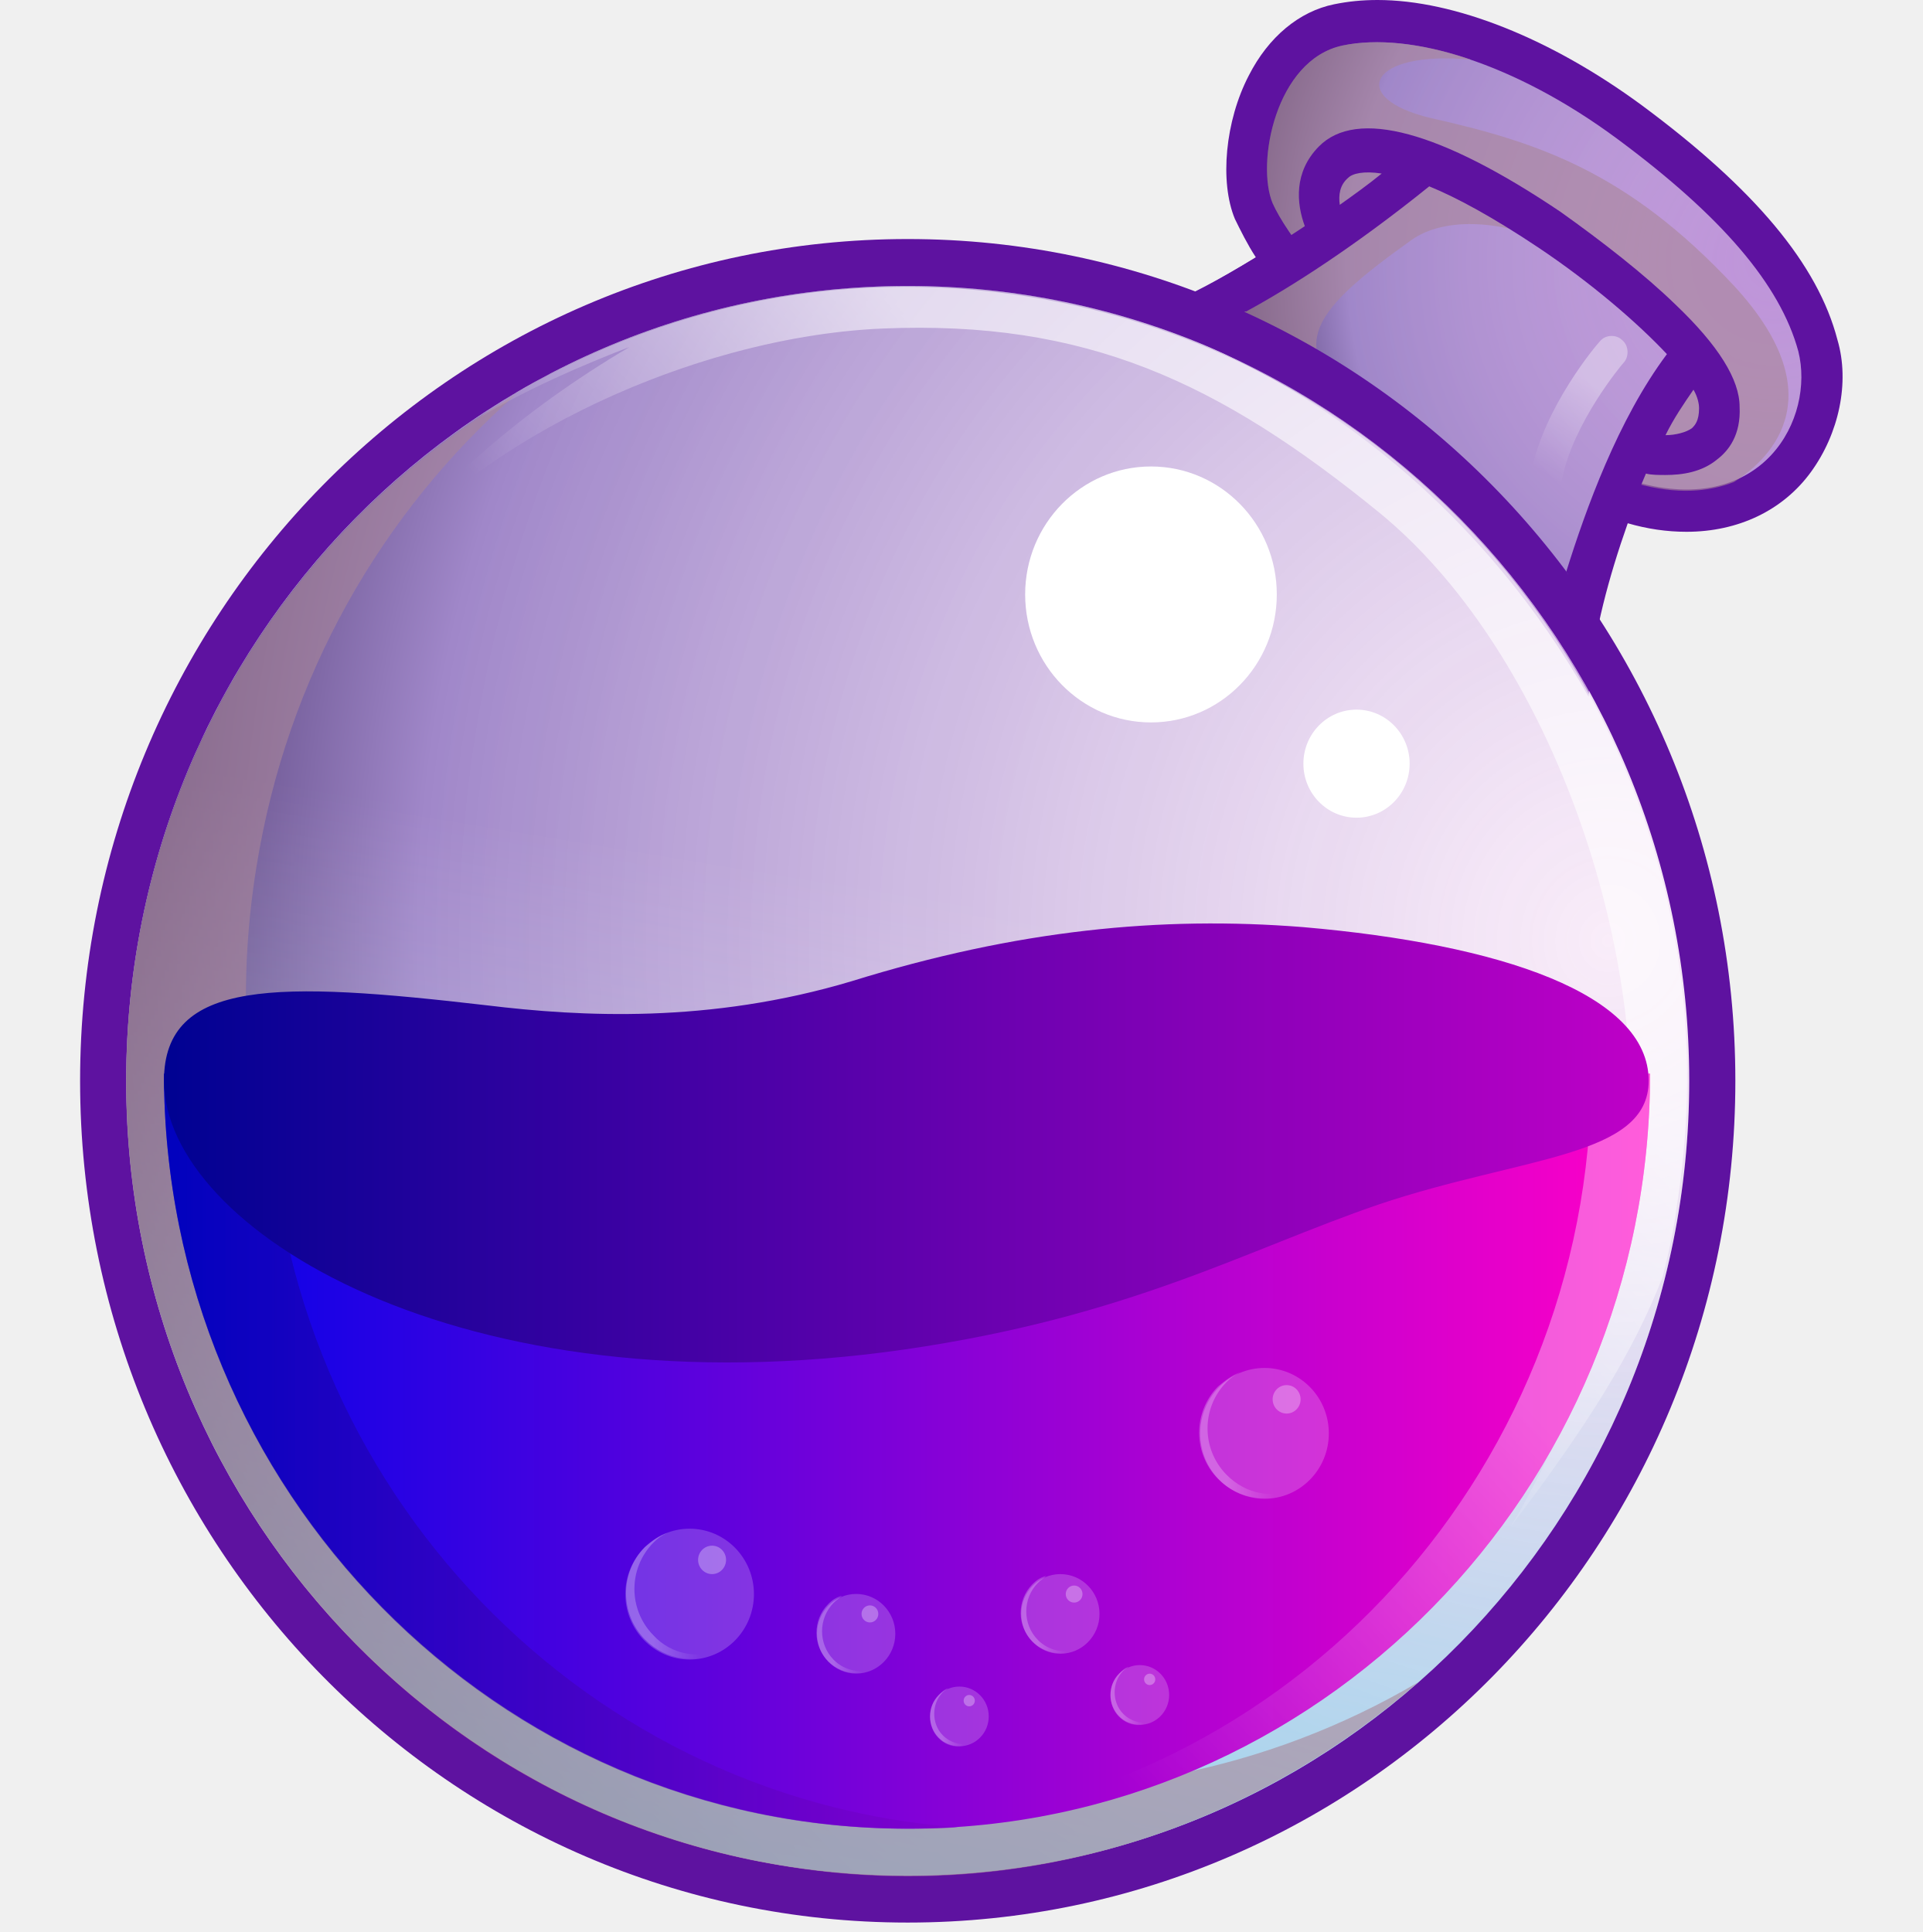
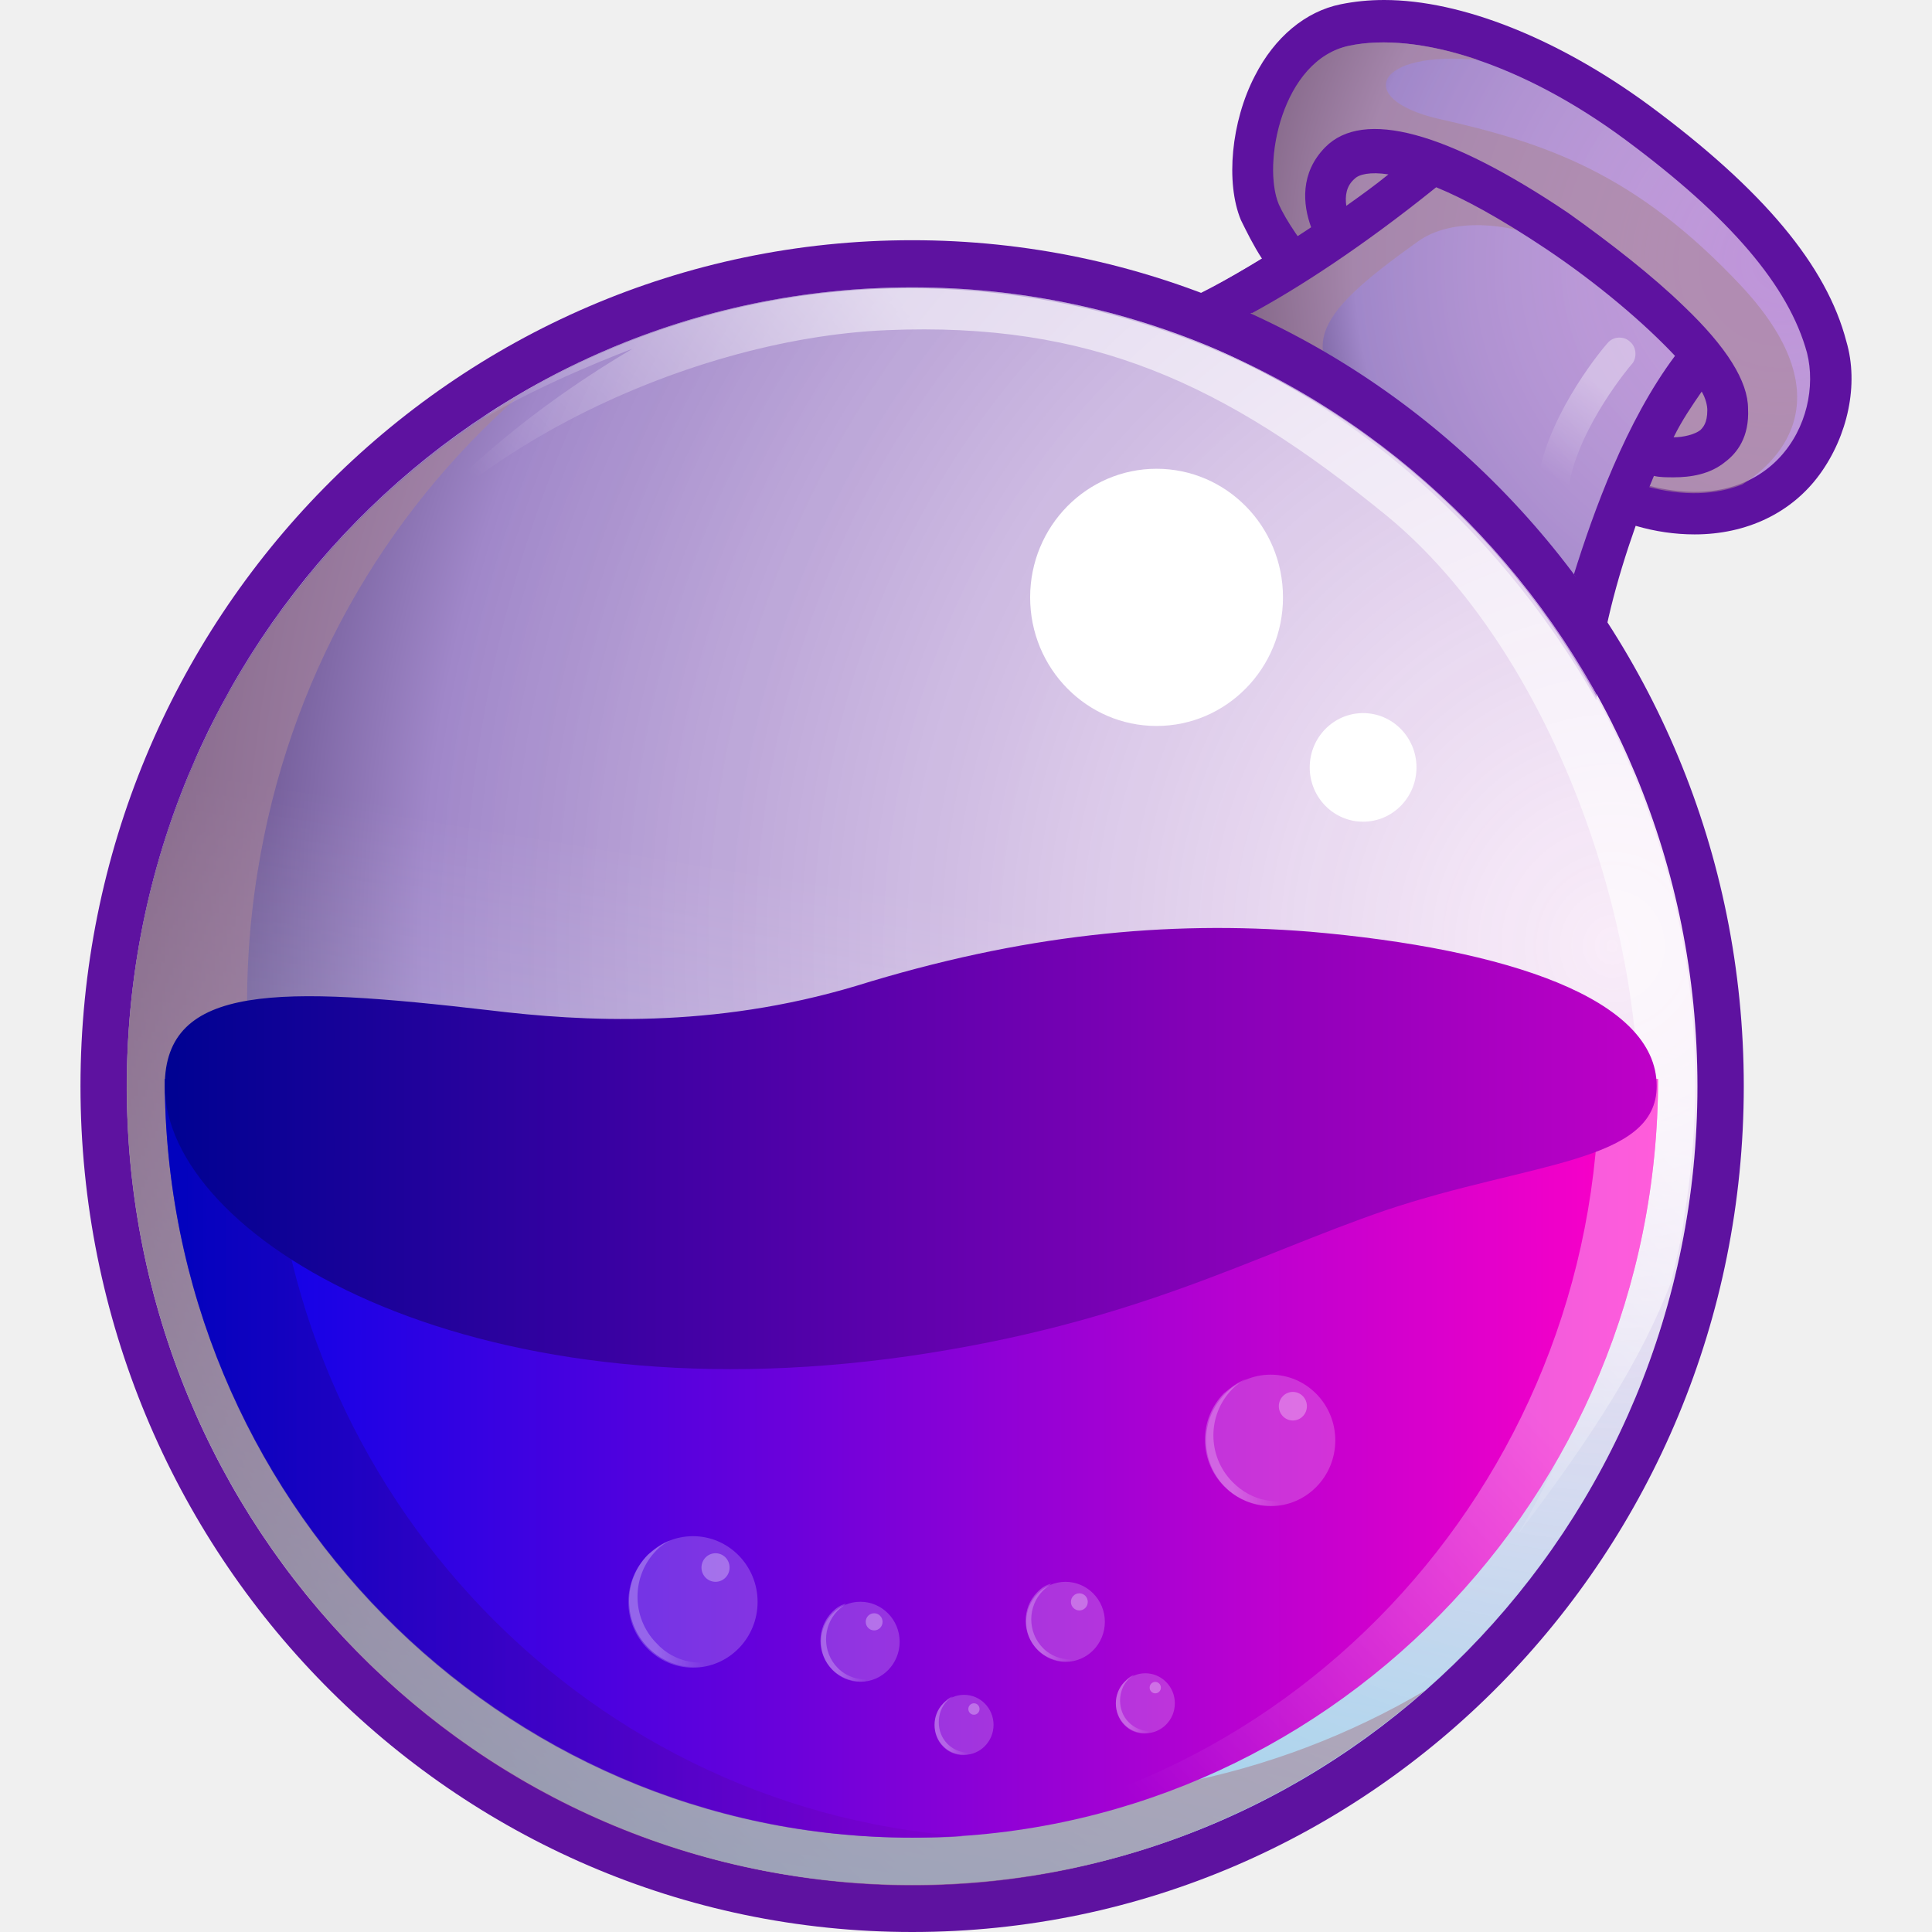
- <svg xmlns="http://www.w3.org/2000/svg" width="200" height="201" viewBox="0 0 200 201" fill="none">
-   <path d="M191.136 35.355C189.1 27.515 182.556 19.675 170.777 10.947C161.323 3.994 151.289 0 143.291 0C141.691 0 140.237 0.148 138.783 0.444C135.147 1.183 131.947 3.846 129.912 7.84C127.44 12.574 126.858 18.935 128.458 22.781C129.039 23.965 129.766 25.444 130.639 26.775C122.931 31.509 118.568 32.84 117.986 32.988C138.056 39.793 154.78 53.994 165.25 72.486L165.396 70.71C165.832 65.829 167.286 60.207 169.323 54.438C171.358 55.03 173.394 55.326 175.43 55.326C180.811 55.326 185.464 53.107 188.373 49.113C191.282 45.119 192.444 39.793 191.136 35.355Z" fill="#5E12A0" />
-   <path d="M170.197 50.152C183.43 53.85 188.811 43.495 187.065 36.542C185.175 29.59 179.067 22.489 168.305 14.501C157.544 6.513 146.638 3.258 139.657 4.737C132.677 6.217 130.641 17.015 132.385 21.157C133.113 22.785 134.712 25.152 136.894 27.814C134.131 29.738 131.513 31.217 129.332 32.548C142.711 38.613 154.345 48.081 163.07 59.915C164.088 55.921 165.543 52.371 166.852 49.264C167.869 49.412 169.033 49.708 170.197 50.152Z" fill="url(#paint0_radial_914_48)" />
-   <path d="M94.424 195.129C139.32 195.129 175.717 158.106 175.717 112.437C175.717 66.767 139.32 29.744 94.424 29.744C49.527 29.744 13.131 66.767 13.131 112.437C13.131 158.106 49.527 195.129 94.424 195.129Z" fill="url(#paint1_radial_914_48)" />
-   <path opacity="0.6" d="M180.377 29.733C169.324 17.899 160.017 14.792 148.819 12.277C140.094 10.206 142.42 5.177 153.037 6.212C147.947 4.437 143.148 3.993 139.657 4.733C132.677 6.212 130.641 17.011 132.386 21.153C133.113 22.78 134.713 25.147 136.895 27.81C132.968 30.473 129.623 32.396 126.859 33.875C128.169 34.467 129.768 35.206 131.658 36.242C136.603 38.905 141.984 43.343 141.984 43.343C133.84 36.242 135.585 32.987 146.783 24.999C150.274 22.485 156.672 22.78 162.635 25.887C168.597 28.993 175.577 36.834 175.577 36.834L168.888 49.852C169.324 49.999 169.76 50.147 170.197 50.295C174.414 51.479 177.758 51.183 180.377 50.147C183.431 48.224 191.429 41.715 180.377 29.733Z" fill="#A98698" />
-   <path d="M148.673 19.388C151.582 20.571 155.363 22.642 160.017 25.749C165.543 29.447 170.342 33.589 173.396 36.843C168.306 43.648 164.961 52.968 162.926 59.477C163.944 60.956 165.107 62.435 166.125 63.914C167.143 60.216 168.887 54.743 171.214 49.27C171.796 49.417 172.524 49.417 173.25 49.417C174.995 49.417 177.031 49.122 178.631 47.79C179.794 46.903 181.104 45.275 180.958 42.317C180.958 39.506 178.777 35.956 174.268 31.666C171.069 28.559 166.707 25.157 162.344 22.05C149.837 13.618 141.111 11.252 137.185 15.246C134.567 17.908 134.858 21.163 135.73 23.53C131.077 26.636 127.15 28.855 124.533 30.334C126.278 30.926 127.878 31.666 129.623 32.406C134.276 29.891 140.966 25.601 148.673 19.388ZM176.159 40.542C176.595 41.281 176.741 42.021 176.741 42.465C176.741 43.796 176.305 44.24 176.013 44.536C175.432 44.98 174.268 45.275 173.25 45.275C174.123 43.5 175.141 42.021 176.159 40.542ZM140.239 18.5C140.675 18.056 141.839 17.76 143.729 18.056C142.275 19.24 140.821 20.275 139.367 21.311C139.221 20.275 139.367 19.24 140.239 18.5Z" fill="#5E12A0" />
-   <path d="M94.424 24.869C46.87 24.869 8.332 64.07 8.332 112.444C8.332 160.816 46.87 200.018 94.424 200.018C141.978 200.018 180.516 160.816 180.516 112.444C180.516 64.07 141.833 24.869 94.424 24.869ZM94.424 195.136C49.487 195.136 13.131 158.154 13.131 112.444C13.131 66.733 49.487 29.751 94.424 29.751C139.36 29.751 175.718 66.733 175.718 112.444C175.718 158.154 139.216 195.136 94.424 195.136Z" fill="#5E12A0" />
-   <path opacity="0.6" d="M94.424 195.129C139.32 195.129 175.717 158.106 175.717 112.437C175.717 66.767 139.32 29.744 94.424 29.744C49.527 29.744 13.131 66.767 13.131 112.437C13.131 158.106 49.527 195.129 94.424 195.129Z" fill="url(#paint2_linear_914_48)" />
-   <path opacity="0.6" d="M93.851 185.08C49.496 177.831 19.393 135.375 26.664 90.257C29.863 70.286 39.752 53.274 53.713 40.996C33.354 52.978 18.229 73.837 14.158 99.281C7.032 144.399 37.135 186.855 81.344 194.103C106.066 198.245 129.916 190.405 147.513 175.021C131.952 184.192 113.047 188.186 93.851 185.08Z" fill="#A98698" />
-   <path opacity="0.6" d="M107.365 30.926C86.86 27.523 66.937 32.257 50.649 42.76C50.358 43.056 50.067 43.352 50.067 43.352C56.321 39.506 65.483 36.103 65.483 36.103C41.924 50.009 34.652 65.837 34.652 65.837C43.814 47.79 70.718 35.068 91.805 34.18C112.891 33.293 126.706 39.654 143.576 53.411C160.445 67.316 170.625 95.719 169.607 118.204C168.735 140.69 157.101 158.885 157.101 158.885C165.099 148.381 169.898 140.69 172.952 132.849C173.534 130.482 174.116 128.116 174.406 125.6C181.678 80.63 151.72 38.174 107.365 30.926Z" fill="url(#paint3_linear_914_48)" />
-   <path d="M171.644 111.699C171.644 155.042 137.032 190.25 94.423 190.25C51.813 190.25 17.057 155.042 17.057 111.699H171.644Z" fill="url(#paint4_linear_914_48)" />
+ <svg xmlns="http://www.w3.org/2000/svg" width="200" height="200" viewBox="0 0 200 200" fill="none">
+   <path d="M191.136 35.352C189.1 27.512 182.556 19.673 170.777 10.946C161.323 3.994 151.289 0 143.291 0C141.691 0 140.237 0.148 138.783 0.444C135.147 1.183 131.947 3.846 129.912 7.84C127.44 12.573 126.858 18.933 128.458 22.779C129.039 23.962 129.766 25.442 130.639 26.773C122.931 31.506 118.568 32.837 117.986 32.985C138.056 39.789 154.78 53.989 165.25 72.479L165.396 70.704C165.832 65.823 167.286 60.202 169.323 54.433C171.358 55.025 173.394 55.321 175.43 55.321C180.811 55.321 185.464 53.102 188.373 49.108C191.282 45.114 192.444 39.789 191.136 35.352Z" fill="#5E12A0" />
+   <path d="M170.197 50.148C183.43 53.845 188.811 43.491 187.065 36.539C185.175 29.587 179.067 22.487 168.305 14.5C157.544 6.512 146.638 3.258 139.657 4.737C132.677 6.216 130.641 17.014 132.385 21.156C133.113 22.783 134.712 25.15 136.894 27.812C134.131 29.735 131.513 31.214 129.332 32.545C142.711 38.61 154.345 48.077 163.07 59.91C164.088 55.916 165.543 52.366 166.852 49.26C167.869 49.408 169.033 49.704 170.197 50.148Z" fill="url(#paint0_radial_914_48)" />
+   <path d="M94.424 195.112C139.32 195.112 175.717 158.092 175.717 112.427C175.717 66.761 139.32 29.742 94.424 29.742C49.527 29.742 13.131 66.761 13.131 112.427C13.131 158.092 49.527 195.112 94.424 195.112Z" fill="url(#paint1_radial_914_48)" />
+   <path opacity="0.6" d="M180.377 29.731C169.324 17.898 160.017 14.791 148.819 12.277C140.094 10.206 142.42 5.177 153.037 6.212C147.947 4.437 143.148 3.993 139.657 4.733C132.677 6.212 130.641 17.01 132.386 21.152C133.113 22.779 134.713 25.145 136.895 27.808C132.968 30.47 129.623 32.393 126.859 33.872C128.169 34.464 129.768 35.204 131.658 36.239C136.603 38.901 141.984 43.339 141.984 43.339C133.84 36.239 135.585 32.985 146.783 24.997C150.274 22.483 156.672 22.779 162.635 25.885C168.597 28.991 175.577 36.831 175.577 36.831L168.888 49.847C169.324 49.995 169.76 50.143 170.197 50.291C174.414 51.474 177.758 51.178 180.377 50.143C183.431 48.22 191.429 41.712 180.377 29.731Z" fill="#A98698" />
+   <path d="M148.673 19.385C151.582 20.569 155.363 22.639 160.017 25.746C165.543 29.444 170.342 33.585 173.396 36.839C168.306 43.643 164.961 52.962 162.926 59.47C163.944 60.95 165.107 62.429 166.125 63.908C167.143 60.21 168.887 54.737 171.214 49.264C171.796 49.412 172.524 49.412 173.25 49.412C174.995 49.412 177.031 49.116 178.631 47.785C179.794 46.898 181.104 45.27 180.958 42.312C180.958 39.502 178.777 35.952 174.268 31.662C171.069 28.556 166.707 25.154 162.344 22.048C149.837 13.617 141.111 11.25 137.185 15.243C134.567 17.906 134.858 21.16 135.73 23.527C131.077 26.633 127.15 28.852 124.533 30.331C126.278 30.923 127.878 31.662 129.623 32.402C134.276 29.887 140.966 25.598 148.673 19.385ZM176.159 40.537C176.595 41.277 176.741 42.016 176.741 42.46C176.741 43.791 176.305 44.235 176.013 44.531C175.432 44.975 174.268 45.27 173.25 45.27C174.123 43.495 175.141 42.016 176.159 40.537ZM140.239 18.498C140.675 18.054 141.839 17.758 143.729 18.054C142.275 19.237 140.821 20.273 139.367 21.308C139.221 20.273 139.367 19.237 140.239 18.498Z" fill="#5E12A0" />
+   <path d="M94.424 24.867C46.87 24.867 8.332 64.065 8.332 112.434C8.332 160.801 46.87 200 94.424 200C141.978 200 180.516 160.801 180.516 112.434C180.516 64.065 141.833 24.867 94.424 24.867ZM94.424 195.118C49.487 195.118 13.131 158.14 13.131 112.434C13.131 66.727 49.487 29.748 94.424 29.748C139.36 29.748 175.718 66.727 175.718 112.434C175.718 158.14 139.216 195.118 94.424 195.118Z" fill="#5E12A0" />
+   <path opacity="0.6" d="M94.424 195.112C139.32 195.112 175.717 158.092 175.717 112.427C175.717 66.761 139.32 29.742 94.424 29.742C49.527 29.742 13.131 66.761 13.131 112.427C13.131 158.092 49.527 195.112 94.424 195.112Z" fill="url(#paint2_linear_914_48)" />
+   <path opacity="0.6" d="M93.851 185.062C49.496 177.814 19.393 135.362 26.664 90.248C29.863 70.279 39.752 53.269 53.713 40.992C33.354 52.973 18.229 73.829 14.158 99.271C7.032 144.385 37.135 186.837 81.344 194.085C106.066 198.227 129.916 190.387 147.513 175.004C131.952 184.175 113.047 188.169 93.851 185.062Z" fill="#A98698" />
+   <path opacity="0.6" d="M107.365 30.924C86.86 27.522 66.937 32.255 50.649 42.757C50.358 43.053 50.067 43.349 50.067 43.349C56.321 39.503 65.483 36.101 65.483 36.101C41.924 50.005 34.652 65.832 34.652 65.832C43.814 47.786 70.718 35.065 91.805 34.178C112.891 33.29 126.706 39.651 143.576 53.407C160.445 67.311 170.625 95.71 169.607 118.194C168.735 140.678 157.101 158.871 157.101 158.871C165.099 148.368 169.898 140.678 172.952 132.837C173.534 130.471 174.116 128.105 174.406 125.59C181.678 80.623 151.72 38.172 107.365 30.924Z" fill="url(#paint3_linear_914_48)" />
+   <path d="M171.644 111.689C171.644 155.028 137.032 190.233 94.423 190.233C51.813 190.233 17.057 155.028 17.057 111.689H171.644Z" fill="url(#paint4_linear_914_48)" />
  <g opacity="0.6">
-     <path opacity="0.6" d="M165.534 111.701C165.534 154.009 132.668 188.624 91.367 190.252C92.385 190.252 93.403 190.252 94.421 190.252C137.031 190.252 171.643 155.044 171.643 111.701H165.534Z" fill="url(#paint5_linear_914_48)" />
+     <path opacity="0.6" d="M165.534 111.689C165.534 153.993 132.668 188.605 91.367 190.233C92.385 190.233 93.403 190.233 94.421 190.233C137.031 190.233 171.643 155.028 171.643 111.689H165.534Z" fill="url(#paint5_linear_914_48)" />
  </g>
  <g opacity="0.7">
-     <path opacity="0.7" d="M27.964 111.701H17.057C17.057 155.044 51.668 190.252 94.278 190.252C96.168 190.252 97.913 190.252 99.659 190.103C59.666 187.145 27.964 153.121 27.964 111.701Z" fill="url(#paint6_linear_914_48)" />
+     <path opacity="0.7" d="M27.964 111.689H17.057C17.057 155.028 51.668 190.233 94.278 190.233C96.168 190.233 97.913 190.233 99.659 190.084C59.666 187.126 27.964 153.106 27.964 111.689Z" fill="url(#paint6_linear_914_48)" />
  </g>
-   <path d="M171.499 112.433C171.499 103.409 156.084 98.231 135.578 96.457C120.745 95.273 105.767 96.752 88.606 102.078C73.773 106.516 60.394 105.776 50.65 104.592C28.982 102.078 17.057 101.782 17.057 112.433C17.057 127.818 47.887 147.048 94.132 140.391C117.546 136.989 129.616 130.037 143.432 125.303C158.411 120.273 171.499 120.421 171.499 112.433Z" fill="url(#paint7_linear_914_48)" />
-   <path d="M119.727 75.159C126.956 75.159 132.815 69.198 132.815 61.845C132.815 54.492 126.956 48.531 119.727 48.531C112.499 48.531 106.639 54.492 106.639 61.845C106.639 69.198 112.499 75.159 119.727 75.159Z" fill="white" />
-   <path d="M141.108 85.071C144.16 85.071 146.634 82.554 146.634 79.45C146.634 76.345 144.16 73.828 141.108 73.828C138.056 73.828 135.582 76.345 135.582 79.45C135.582 82.554 138.056 85.071 141.108 85.071Z" fill="white" />
+   <path d="M171.499 112.422C171.499 103.399 156.084 98.221 135.578 96.447C120.745 95.263 105.767 96.742 88.606 102.067C73.773 106.505 60.394 105.765 50.65 104.581C28.982 102.067 17.057 101.771 17.057 112.422C17.057 127.805 47.887 147.034 94.132 140.377C117.546 136.976 129.616 130.024 143.432 125.29C158.411 120.261 171.499 120.409 171.499 112.422Z" fill="url(#paint7_linear_914_48)" />
+   <path d="M119.727 75.152C126.956 75.152 132.815 69.192 132.815 61.84C132.815 54.487 126.956 48.527 119.727 48.527C112.499 48.527 106.639 54.487 106.639 61.84C106.639 69.192 112.499 75.152 119.727 75.152Z" fill="white" />
+   <path d="M141.108 85.062C144.16 85.062 146.634 82.545 146.634 79.441C146.634 76.337 144.16 73.82 141.108 73.82C138.056 73.82 135.582 76.337 135.582 79.441C135.582 82.545 138.056 85.062 141.108 85.062Z" fill="white" />
  <g opacity="0.6">
-     <path opacity="0.6" d="M160.884 51.206C160.738 51.206 160.593 51.206 160.593 51.206C159.72 51.059 159.139 50.171 159.284 49.135C160.593 42.331 166.119 35.822 166.41 35.526C166.991 34.786 168.155 34.786 168.737 35.378C169.464 35.97 169.464 37.153 168.882 37.745C168.737 37.893 163.647 43.958 162.484 49.875C162.338 50.763 161.611 51.206 160.884 51.206Z" fill="url(#paint8_linear_914_48)" />
+     <path opacity="0.6" d="M160.884 51.203C160.738 51.203 160.593 51.203 160.593 51.203C159.72 51.055 159.139 50.168 159.284 49.132C160.593 42.328 166.119 35.82 166.41 35.524C166.991 34.784 168.155 34.784 168.737 35.376C169.464 35.968 169.464 37.151 168.882 37.743C168.737 37.891 163.647 43.955 162.484 49.872C162.338 50.759 161.611 51.203 160.884 51.203Z" fill="url(#paint8_linear_914_48)" />
  </g>
-   <path opacity="0.2" d="M89.06 174.114C91.309 174.114 93.132 172.26 93.132 169.972C93.132 167.684 91.309 165.83 89.06 165.83C86.811 165.83 84.988 167.684 84.988 169.972C84.988 172.26 86.811 174.114 89.06 174.114Z" fill="white" />
+   <path opacity="0.2" d="M89.06 174.098C91.309 174.098 93.132 172.244 93.132 169.956C93.132 167.669 91.309 165.814 89.06 165.814C86.811 165.814 84.988 167.669 84.988 169.956C84.988 172.244 86.811 174.098 89.06 174.098Z" fill="white" />
  <g opacity="0.4">
-     <path opacity="0.6" d="M86.713 172.673C85.113 171.045 85.113 168.383 86.713 166.756C87.004 166.459 87.295 166.312 87.586 166.016C87.004 166.164 86.568 166.459 86.131 166.903C84.532 168.531 84.532 171.194 86.131 172.82C87.44 174.152 89.476 174.448 91.076 173.56C89.621 174.152 87.876 173.857 86.713 172.673Z" fill="url(#paint9_linear_914_48)" />
+     <path opacity="0.6" d="M86.713 172.657C85.113 171.03 85.113 168.368 86.713 166.74C87.004 166.444 87.295 166.296 87.586 166C87.004 166.149 86.568 166.444 86.131 166.888C84.532 168.515 84.532 171.178 86.131 172.805C87.44 174.136 89.476 174.432 91.076 173.545C89.621 174.136 87.876 173.841 86.713 172.657Z" fill="url(#paint9_linear_914_48)" />
  </g>
-   <path opacity="0.3" d="M90.492 168.795C90.974 168.795 91.364 168.398 91.364 167.907C91.364 167.417 90.974 167.02 90.492 167.02C90.01 167.02 89.619 167.417 89.619 167.907C89.619 168.398 90.01 168.795 90.492 168.795Z" fill="white" />
-   <path opacity="0.2" d="M110.302 172.05C112.551 172.05 114.374 170.195 114.374 167.908C114.374 165.62 112.551 163.766 110.302 163.766C108.053 163.766 106.23 165.62 106.23 167.908C106.23 170.195 108.053 172.05 110.302 172.05Z" fill="white" />
+   <path opacity="0.3" d="M90.492 168.779C90.974 168.779 91.364 168.382 91.364 167.892C91.364 167.401 90.974 167.004 90.492 167.004C90.01 167.004 89.619 167.401 89.619 167.892C89.619 168.382 90.01 168.779 90.492 168.779Z" fill="white" />
+   <path opacity="0.2" d="M110.302 172.035C112.551 172.035 114.374 170.18 114.374 167.892C114.374 165.604 112.551 163.75 110.302 163.75C108.053 163.75 106.23 165.604 106.23 167.892C106.23 170.18 108.053 172.035 110.302 172.035Z" fill="white" />
  <g opacity="0.4">
-     <path opacity="0.6" d="M107.955 170.608C106.355 168.981 106.355 166.318 107.955 164.69C108.245 164.395 108.537 164.246 108.827 163.951C108.245 164.099 107.809 164.395 107.373 164.839C105.774 166.465 105.774 169.128 107.373 170.756C108.683 172.087 110.718 172.383 112.318 171.495C110.864 172.087 109.119 171.791 107.955 170.608Z" fill="url(#paint10_linear_914_48)" />
+     <path opacity="0.6" d="M107.955 170.593C106.355 168.965 106.355 166.302 107.955 164.675C108.245 164.379 108.537 164.231 108.827 163.936C108.245 164.083 107.809 164.379 107.373 164.823C105.774 166.45 105.774 169.113 107.373 170.74C108.683 172.072 110.718 172.367 112.318 171.479C110.864 172.072 109.119 171.776 107.955 170.593Z" fill="url(#paint10_linear_914_48)" />
  </g>
-   <path opacity="0.3" d="M111.734 166.729C112.216 166.729 112.606 166.332 112.606 165.842C112.606 165.352 112.216 164.955 111.734 164.955C111.252 164.955 110.861 165.352 110.861 165.842C110.861 166.332 111.252 166.729 111.734 166.729Z" fill="white" />
-   <path opacity="0.2" d="M99.798 181.677C101.485 181.677 102.852 180.287 102.852 178.572C102.852 176.855 101.485 175.465 99.798 175.465C98.111 175.465 96.744 176.855 96.744 178.572C96.744 180.287 98.111 181.677 99.798 181.677Z" fill="white" />
+   <path opacity="0.3" d="M111.734 166.714C112.216 166.714 112.606 166.317 112.606 165.826C112.606 165.337 112.216 164.939 111.734 164.939C111.252 164.939 110.861 165.337 110.861 165.826C110.861 166.317 111.252 166.714 111.734 166.714Z" fill="white" />
+   <path opacity="0.2" d="M99.798 181.662C101.485 181.662 102.852 180.271 102.852 178.556C102.852 176.84 101.485 175.449 99.798 175.449C98.111 175.449 96.744 176.84 96.744 178.556C96.744 180.271 98.111 181.662 99.798 181.662Z" fill="white" />
  <g opacity="0.4">
-     <path opacity="0.6" d="M98.053 180.515C96.89 179.331 96.89 177.26 98.053 176.077C98.198 175.929 98.489 175.781 98.635 175.633C98.198 175.781 97.907 176.077 97.617 176.373C96.453 177.556 96.453 179.627 97.617 180.811C98.635 181.846 100.089 181.994 101.398 181.255C100.234 181.699 98.925 181.402 98.053 180.515Z" fill="url(#paint11_linear_914_48)" />
+     <path opacity="0.6" d="M98.053 180.497C96.89 179.313 96.89 177.243 98.053 176.059C98.198 175.911 98.489 175.764 98.635 175.615C98.198 175.764 97.907 176.059 97.617 176.355C96.453 177.538 96.453 179.61 97.617 180.793C98.635 181.829 100.089 181.976 101.398 181.237C100.234 181.681 98.925 181.385 98.053 180.497Z" fill="url(#paint11_linear_914_48)" />
  </g>
-   <path opacity="0.3" d="M100.822 177.524C101.143 177.524 101.403 177.259 101.403 176.932C101.403 176.606 101.143 176.34 100.822 176.34C100.501 176.34 100.24 176.606 100.24 176.932C100.24 177.259 100.501 177.524 100.822 177.524Z" fill="white" />
-   <path opacity="0.2" d="M118.565 179.445C120.252 179.445 121.619 178.054 121.619 176.339C121.619 174.623 120.252 173.232 118.565 173.232C116.879 173.232 115.512 174.623 115.512 176.339C115.512 178.054 116.879 179.445 118.565 179.445Z" fill="white" />
+   <path opacity="0.3" d="M100.822 177.508C101.143 177.508 101.403 177.243 101.403 176.917C101.403 176.59 101.143 176.324 100.822 176.324C100.501 176.324 100.24 176.59 100.24 176.917C100.24 177.243 100.501 177.508 100.822 177.508Z" fill="white" />
+   <path opacity="0.2" d="M118.565 179.429C120.252 179.429 121.619 178.039 121.619 176.323C121.619 174.607 120.252 173.217 118.565 173.217C116.879 173.217 115.512 174.607 115.512 176.323C115.512 178.039 116.879 179.429 118.565 179.429Z" fill="white" />
  <g opacity="0.4">
-     <path opacity="0.6" d="M116.821 178.282C115.658 177.098 115.658 175.028 116.821 173.844C116.966 173.697 117.257 173.549 117.403 173.4C116.966 173.549 116.675 173.844 116.385 174.14C115.221 175.323 115.221 177.395 116.385 178.578C117.403 179.614 118.857 179.761 120.166 179.022C119.003 179.466 117.693 179.17 116.821 178.282Z" fill="url(#paint12_linear_914_48)" />
+     <path opacity="0.6" d="M116.821 178.265C115.658 177.081 115.658 175.01 116.821 173.827C116.966 173.679 117.257 173.531 117.403 173.383C116.966 173.531 116.675 173.827 116.385 174.123C115.221 175.306 115.221 177.377 116.385 178.561C117.403 179.596 118.857 179.744 120.166 179.005C119.003 179.449 117.693 179.152 116.821 178.265Z" fill="url(#paint12_linear_914_48)" />
  </g>
-   <path opacity="0.3" d="M119.592 175.309C119.914 175.309 120.174 175.044 120.174 174.716C120.174 174.39 119.914 174.125 119.592 174.125C119.271 174.125 119.01 174.39 119.01 174.716C119.01 175.044 119.271 175.309 119.592 175.309Z" fill="white" />
-   <path opacity="0.2" d="M71.737 172.651C75.431 172.651 78.426 169.604 78.426 165.846C78.426 162.088 75.431 159.041 71.737 159.041C68.042 159.041 65.047 162.088 65.047 165.846C65.047 169.604 68.042 172.651 71.737 172.651Z" fill="white" />
+   <path opacity="0.3" d="M119.592 175.293C119.914 175.293 120.174 175.028 120.174 174.701C120.174 174.374 119.914 174.109 119.592 174.109C119.271 174.109 119.01 174.374 119.01 174.701C119.01 175.028 119.271 175.293 119.592 175.293Z" fill="white" />
+   <path opacity="0.2" d="M71.737 172.634C75.431 172.634 78.426 169.587 78.426 165.83C78.426 162.072 75.431 159.025 71.737 159.025C68.042 159.025 65.047 162.072 65.047 165.83C65.047 169.587 68.042 172.634 71.737 172.634Z" fill="white" />
  <g opacity="0.4">
-     <path opacity="0.6" d="M67.957 170.118C65.339 167.455 65.339 163.165 67.957 160.503C68.393 160.059 68.829 159.763 69.411 159.467C68.539 159.763 67.811 160.354 67.084 160.947C64.467 163.609 64.467 167.899 67.084 170.562C69.266 172.781 72.611 173.225 75.228 171.597C72.756 172.632 69.847 172.189 67.957 170.118Z" fill="url(#paint13_linear_914_48)" />
+     <path opacity="0.6" d="M67.957 170.104C65.339 167.441 65.339 163.151 67.957 160.489C68.393 160.045 68.829 159.749 69.411 159.453C68.539 159.749 67.811 160.341 67.084 160.933C64.467 163.595 64.467 167.885 67.084 170.547C69.266 172.766 72.611 173.21 75.228 171.582C72.756 172.618 69.847 172.174 67.957 170.104Z" fill="url(#paint13_linear_914_48)" />
  </g>
-   <path opacity="0.3" d="M74.072 163.765C74.875 163.765 75.526 163.103 75.526 162.286C75.526 161.469 74.875 160.807 74.072 160.807C73.268 160.807 72.617 161.469 72.617 162.286C72.617 163.103 73.268 163.765 74.072 163.765Z" fill="white" />
-   <path opacity="0.2" d="M131.539 155.928C135.234 155.928 138.229 152.881 138.229 149.123C138.229 145.365 135.234 142.318 131.539 142.318C127.845 142.318 124.85 145.365 124.85 149.123C124.85 152.881 127.845 155.928 131.539 155.928Z" fill="white" />
+   <path opacity="0.3" d="M74.072 163.749C74.875 163.749 75.526 163.087 75.526 162.27C75.526 161.453 74.875 160.791 74.072 160.791C73.268 160.791 72.617 161.453 72.617 162.27C72.617 163.087 73.268 163.749 74.072 163.749Z" fill="white" />
+   <path opacity="0.2" d="M131.539 155.913C135.234 155.913 138.229 152.867 138.229 149.109C138.229 145.351 135.234 142.305 131.539 142.305C127.845 142.305 124.85 145.351 124.85 149.109C124.85 152.867 127.845 155.913 131.539 155.913Z" fill="white" />
  <g opacity="0.4">
-     <path opacity="0.6" d="M127.574 153.415C124.956 150.752 124.956 146.463 127.574 143.8C128.01 143.356 128.447 143.06 129.029 142.764C128.155 143.06 127.429 143.651 126.702 144.244C124.084 146.907 124.084 151.196 126.702 153.859C128.883 156.078 132.228 156.522 134.846 154.894C132.373 155.93 129.609 155.487 127.574 153.415Z" fill="url(#paint14_linear_914_48)" />
+     <path opacity="0.6" d="M127.574 153.4C124.956 150.738 124.956 146.449 127.574 143.786C128.01 143.342 128.447 143.046 129.029 142.75C128.155 143.046 127.429 143.638 126.702 144.23C124.084 146.892 124.084 151.182 126.702 153.844C128.883 156.063 132.228 156.507 134.846 154.879C132.373 155.915 129.609 155.472 127.574 153.4Z" fill="url(#paint14_linear_914_48)" />
  </g>
-   <path opacity="0.3" d="M133.837 147.063C134.641 147.063 135.291 146.4 135.291 145.583C135.291 144.765 134.641 144.104 133.837 144.104C133.034 144.104 132.383 144.765 132.383 145.583C132.383 146.4 133.034 147.063 133.837 147.063Z" fill="white" />
+   <path opacity="0.3" d="M133.837 147.049C134.641 147.049 135.291 146.386 135.291 145.569C135.291 144.752 134.641 144.09 133.837 144.09C133.034 144.09 132.383 144.752 132.383 145.569C132.383 146.386 133.034 147.049 133.837 147.049Z" fill="white" />
  <defs>
-     <radialGradient id="paint0_radial_914_48" cx="0" cy="0" r="1" gradientUnits="userSpaceOnUse" gradientTransform="translate(184.413 27.2225) scale(64.9971 66.1163)">
+     <radialGradient id="paint0_radial_914_48" cx="0" cy="0" r="1" gradientUnits="userSpaceOnUse" gradientTransform="translate(184.413 27.2204) scale(64.9971 66.1101)">
      <stop stop-color="#FFEAFF" stop-opacity="0.6" />
      <stop offset="0.681" stop-color="#A087C9" />
      <stop offset="1" stop-color="#10002F" />
    </radialGradient>
-     <radialGradient id="paint1_radial_914_48" cx="0" cy="0" r="1" gradientUnits="userSpaceOnUse" gradientTransform="translate(167.394 97.7512) scale(182.033 196.934)">
+     <radialGradient id="paint1_radial_914_48" cx="0" cy="0" r="1" gradientUnits="userSpaceOnUse" gradientTransform="translate(167.394 97.7429) scale(182.033 196.916)">
      <stop stop-color="#FFEAFF" stop-opacity="0.6" />
      <stop offset="0.681" stop-color="#A087C9" />
      <stop offset="1" stop-color="#10002F" />
    </radialGradient>
-     <linearGradient id="paint2_linear_914_48" x1="81.384" y1="193.957" x2="108.265" y2="30.925" gradientUnits="userSpaceOnUse">
+     <linearGradient id="paint2_linear_914_48" x1="81.384" y1="193.94" x2="108.26" y2="30.922" gradientUnits="userSpaceOnUse">
      <stop stop-color="#81FFFF" />
      <stop offset="0.62" stop-color="white" stop-opacity="0" />
    </linearGradient>
-     <linearGradient id="paint3_linear_914_48" x1="151.713" y1="56.276" x2="83.444" y2="117.855" gradientUnits="userSpaceOnUse">
+     <linearGradient id="paint3_linear_914_48" x1="151.713" y1="56.271" x2="83.45" y2="117.851" gradientUnits="userSpaceOnUse">
      <stop offset="0.289" stop-color="white" />
      <stop offset="0.78" stop-color="white" stop-opacity="0" />
    </linearGradient>
-     <linearGradient id="paint4_linear_914_48" x1="17.122" y1="150.928" x2="171.607" y2="150.928" gradientUnits="userSpaceOnUse">
+     <linearGradient id="paint4_linear_914_48" x1="17.122" y1="150.914" x2="171.607" y2="150.914" gradientUnits="userSpaceOnUse">
      <stop stop-color="#0002E9" />
      <stop offset="0.995" stop-color="#FF00C7" />
    </linearGradient>
-     <linearGradient id="paint5_linear_914_48" x1="178.918" y1="118.594" x2="93.479" y2="197.971" gradientUnits="userSpaceOnUse">
+     <linearGradient id="paint5_linear_914_48" x1="178.918" y1="118.581" x2="93.487" y2="197.959" gradientUnits="userSpaceOnUse">
      <stop offset="0.289" stop-color="white" />
      <stop offset="0.78" stop-color="white" stop-opacity="0" />
    </linearGradient>
-     <linearGradient id="paint6_linear_914_48" x1="17.122" y1="150.93" x2="99.77" y2="150.93" gradientUnits="userSpaceOnUse">
+     <linearGradient id="paint6_linear_914_48" x1="17.122" y1="150.914" x2="99.77" y2="150.914" gradientUnits="userSpaceOnUse">
      <stop stop-color="#000292" />
      <stop offset="0.995" stop-color="#7D00C7" />
    </linearGradient>
-     <linearGradient id="paint7_linear_914_48" x1="17.226" y1="118.959" x2="171.503" y2="118.959" gradientUnits="userSpaceOnUse">
+     <linearGradient id="paint7_linear_914_48" x1="17.226" y1="118.947" x2="171.503" y2="118.947" gradientUnits="userSpaceOnUse">
      <stop stop-color="#000292" />
      <stop offset="0.995" stop-color="#BE00C7" />
    </linearGradient>
-     <linearGradient id="paint8_linear_914_48" x1="168.973" y1="34.806" x2="157.608" y2="52.961" gradientUnits="userSpaceOnUse">
+     <linearGradient id="paint8_linear_914_48" x1="168.973" y1="34.804" x2="157.609" y2="52.958" gradientUnits="userSpaceOnUse">
      <stop offset="0.289" stop-color="white" />
      <stop offset="0.78" stop-color="white" stop-opacity="0" />
    </linearGradient>
-     <linearGradient id="paint9_linear_914_48" x1="84.927" y1="170.137" x2="91.08" y2="170.137" gradientUnits="userSpaceOnUse">
+     <linearGradient id="paint9_linear_914_48" x1="84.927" y1="170.121" x2="91.08" y2="170.121" gradientUnits="userSpaceOnUse">
      <stop offset="0.289" stop-color="white" />
      <stop offset="0.78" stop-color="white" stop-opacity="0" />
    </linearGradient>
-     <linearGradient id="paint10_linear_914_48" x1="106.155" y1="168.044" x2="112.307" y2="168.044" gradientUnits="userSpaceOnUse">
+     <linearGradient id="paint10_linear_914_48" x1="106.155" y1="168.028" x2="112.307" y2="168.028" gradientUnits="userSpaceOnUse">
      <stop offset="0.289" stop-color="white" />
      <stop offset="0.78" stop-color="white" stop-opacity="0" />
    </linearGradient>
-     <linearGradient id="paint11_linear_914_48" x1="96.662" y1="178.621" x2="101.282" y2="178.621" gradientUnits="userSpaceOnUse">
+     <linearGradient id="paint11_linear_914_48" x1="96.662" y1="178.604" x2="101.282" y2="178.604" gradientUnits="userSpaceOnUse">
      <stop offset="0.289" stop-color="white" />
      <stop offset="0.78" stop-color="white" stop-opacity="0" />
    </linearGradient>
-     <linearGradient id="paint12_linear_914_48" x1="115.43" y1="176.389" x2="120.049" y2="176.389" gradientUnits="userSpaceOnUse">
+     <linearGradient id="paint12_linear_914_48" x1="115.43" y1="176.371" x2="120.049" y2="176.371" gradientUnits="userSpaceOnUse">
      <stop offset="0.289" stop-color="white" />
      <stop offset="0.78" stop-color="white" stop-opacity="0" />
    </linearGradient>
-     <linearGradient id="paint13_linear_914_48" x1="65.054" y1="166.002" x2="75.102" y2="166.002" gradientUnits="userSpaceOnUse">
+     <linearGradient id="paint13_linear_914_48" x1="65.054" y1="165.988" x2="75.102" y2="165.988" gradientUnits="userSpaceOnUse">
      <stop offset="0.289" stop-color="white" />
      <stop offset="0.78" stop-color="white" stop-opacity="0" />
    </linearGradient>
-     <linearGradient id="paint14_linear_914_48" x1="124.728" y1="149.293" x2="134.775" y2="149.293" gradientUnits="userSpaceOnUse">
+     <linearGradient id="paint14_linear_914_48" x1="124.728" y1="149.279" x2="134.775" y2="149.279" gradientUnits="userSpaceOnUse">
      <stop offset="0.289" stop-color="white" />
      <stop offset="0.78" stop-color="white" stop-opacity="0" />
    </linearGradient>
  </defs>
</svg>
